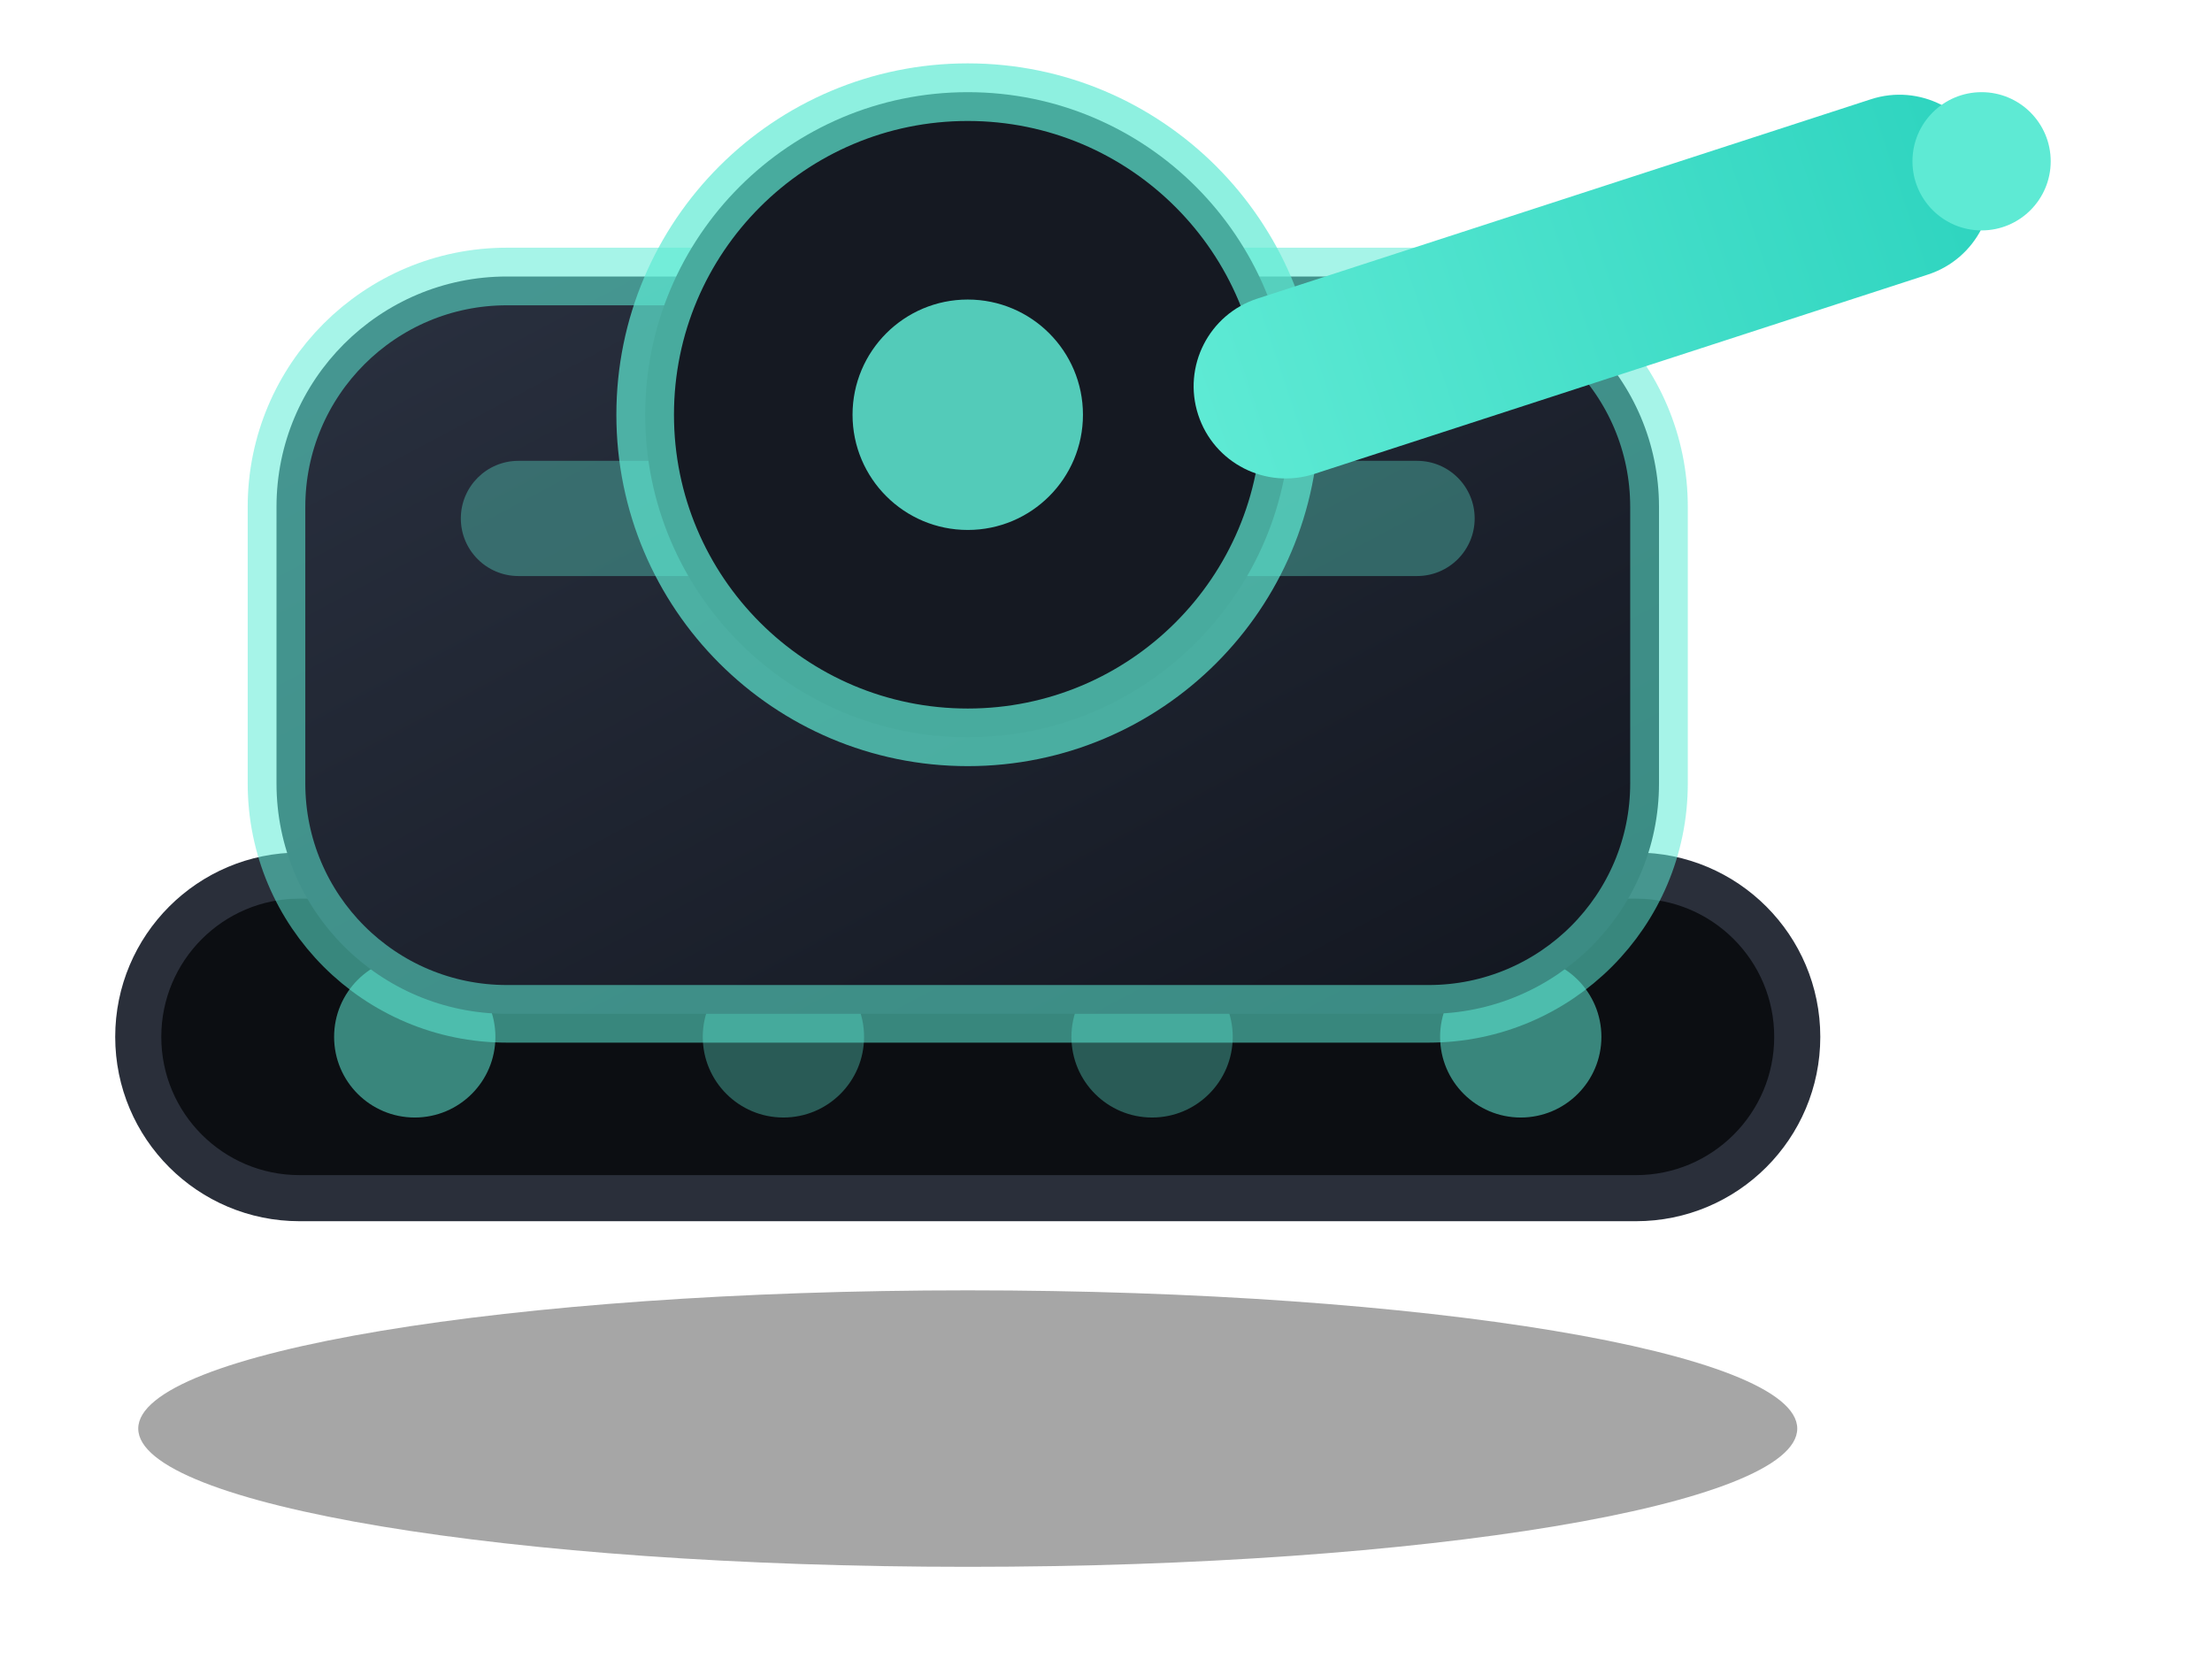
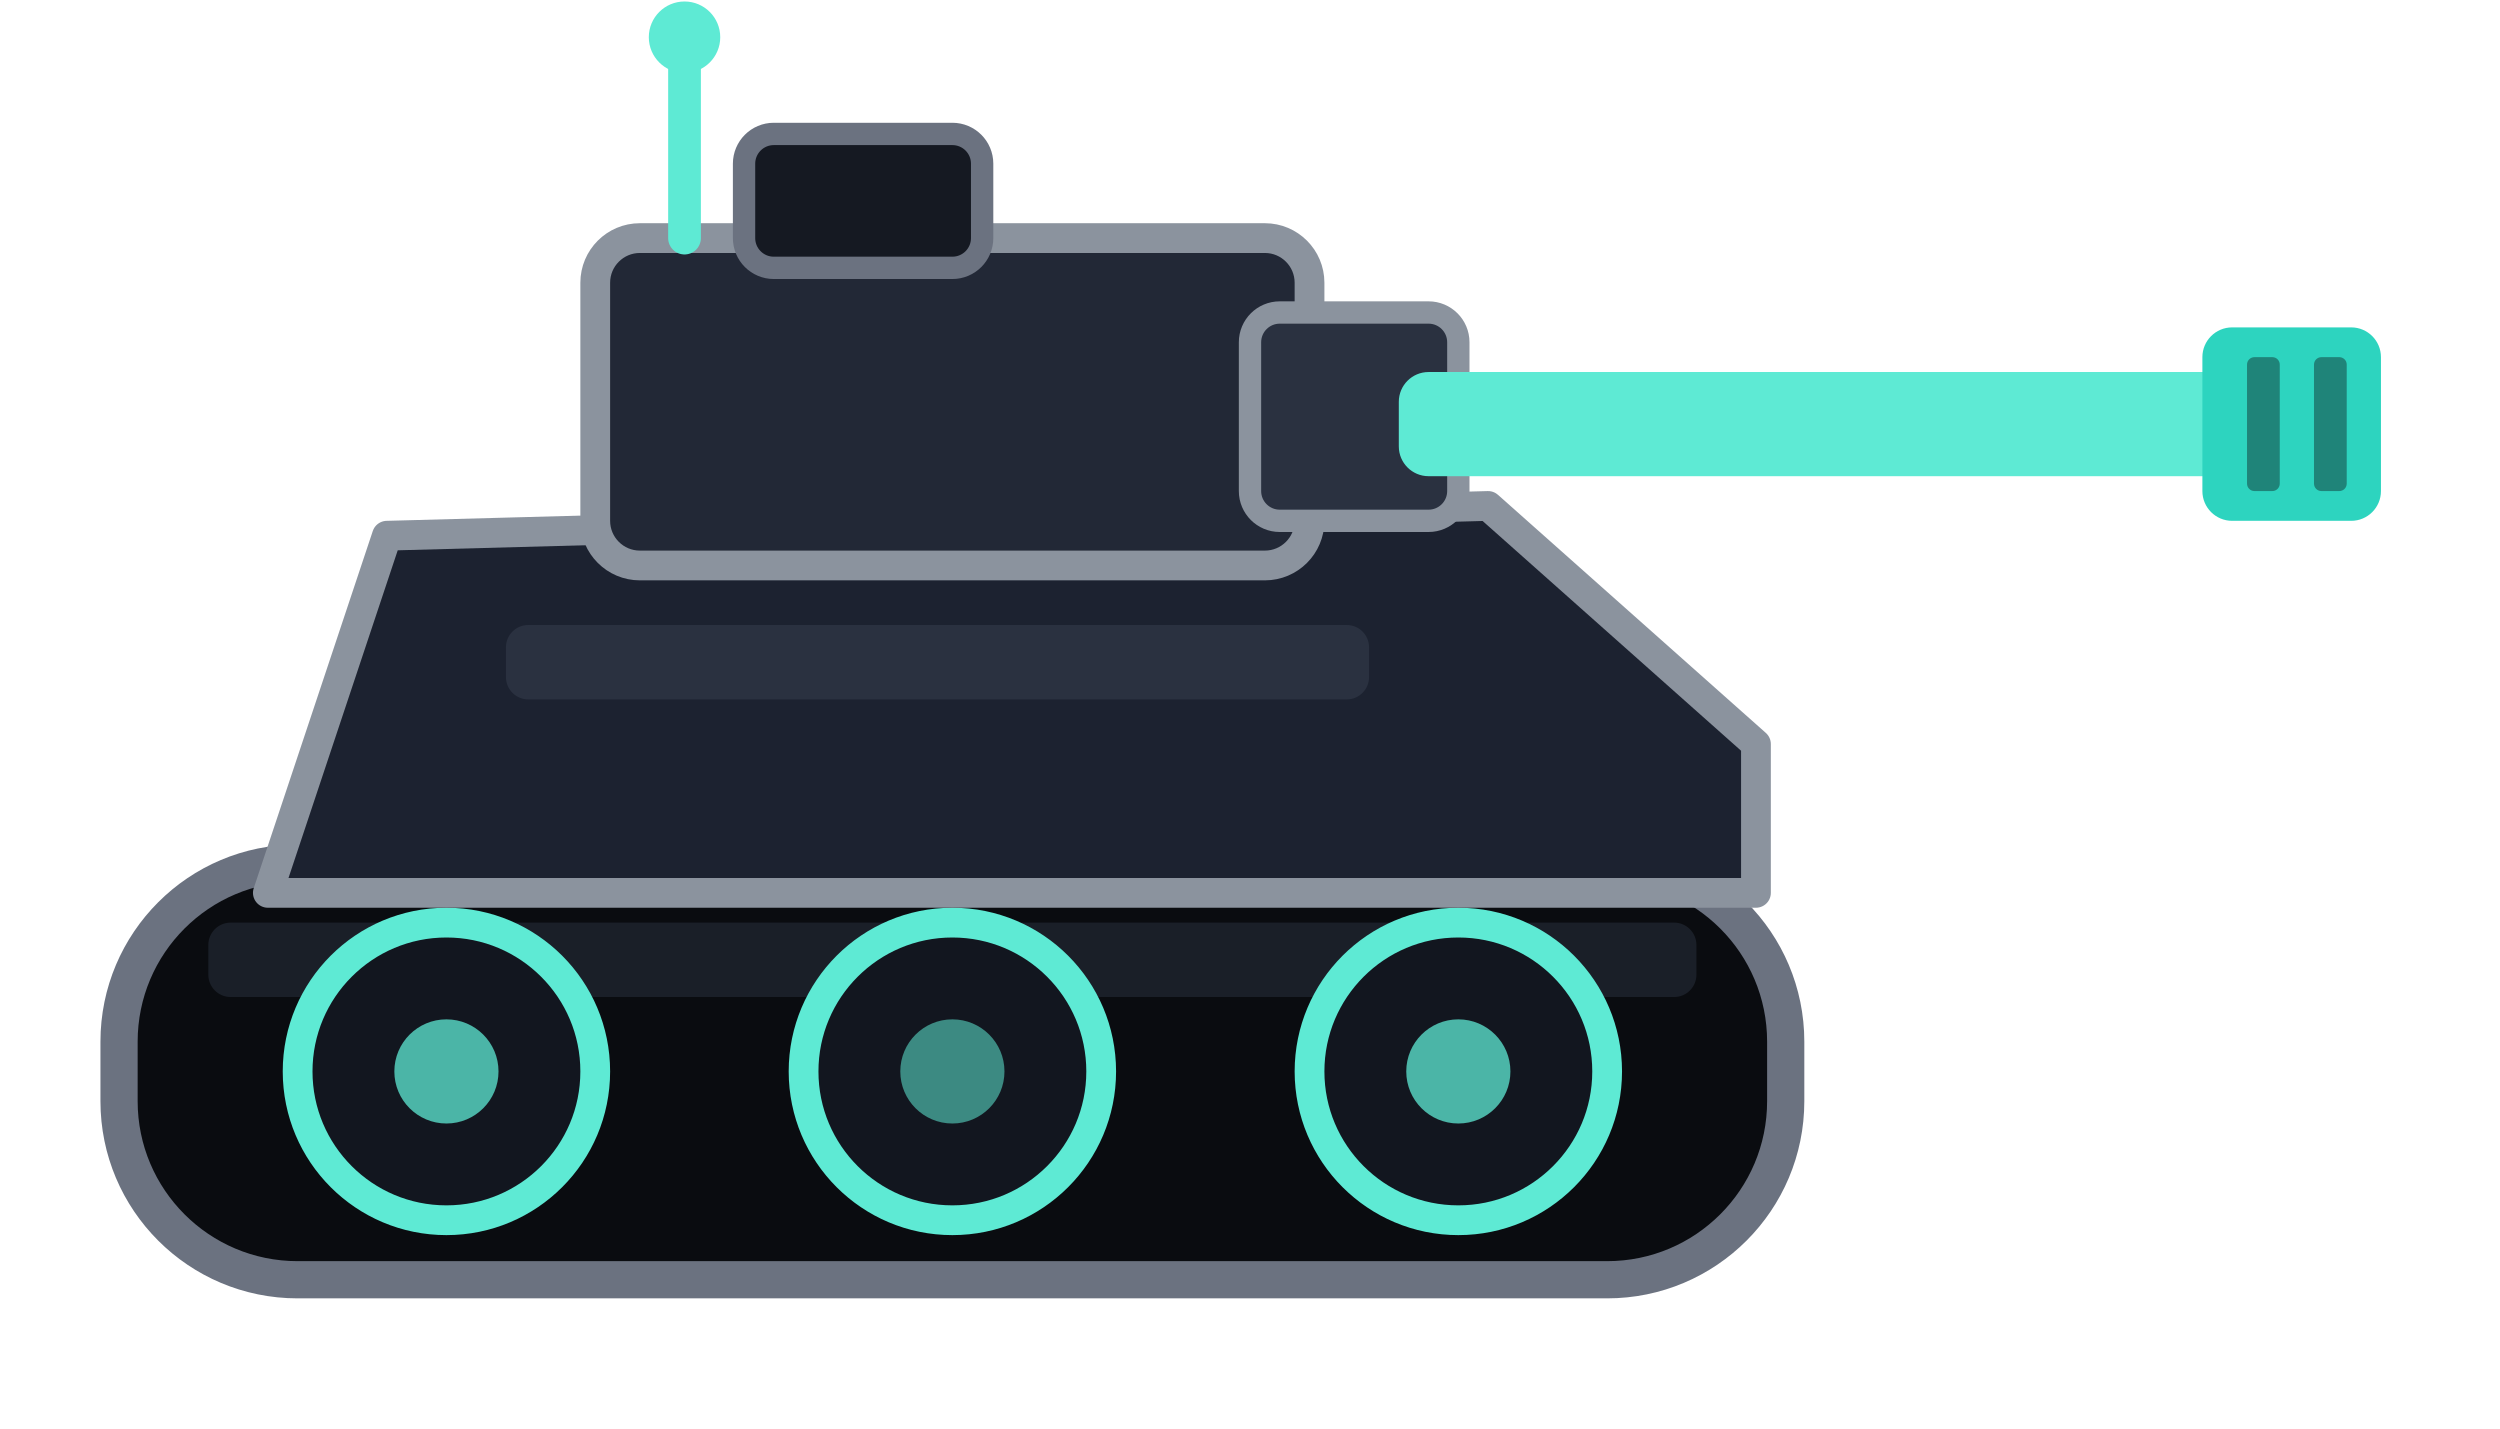
- <svg xmlns="http://www.w3.org/2000/svg" viewBox="22 40 96 72" width="128" height="96" role="img" aria-label="Tankz">
-   <defs>
-     <linearGradient id="hull" x1="0" y1="0" x2="1" y2="1">
-       <stop offset="0%" stop-color="#2a3140" />
-       <stop offset="100%" stop-color="#12161f" />
-     </linearGradient>
-     <linearGradient id="barrel" x1="0" y1="0" x2="1" y2="0">
-       <stop offset="0%" stop-color="#5eead4" />
-       <stop offset="100%" stop-color="#2dd4bf" />
-     </linearGradient>
-   </defs>
-   <ellipse cx="64" cy="102" rx="36" ry="6" fill="#000" opacity="0.35" />
-   <rect x="28" y="78" width="72" height="14" rx="7" fill="#0c0e12" stroke="#2a2f3a" stroke-width="2" />
-   <circle cx="40" cy="85" r="3.5" fill="#5eead4" opacity="0.55" />
-   <circle cx="56" cy="85" r="3.5" fill="#5eead4" opacity="0.35" />
-   <circle cx="72" cy="85" r="3.5" fill="#5eead4" opacity="0.35" />
-   <circle cx="88" cy="85" r="3.5" fill="#5eead4" opacity="0.55" />
-   <rect x="34" y="52" width="60" height="32" rx="10" fill="url(#hull)" stroke="#5eead4" stroke-width="2.5" stroke-opacity="0.55" />
-   <rect x="42" y="60" width="44" height="5" rx="2.5" fill="#5eead4" opacity="0.35" />
-   <circle cx="64" cy="58" r="14" fill="#151922" stroke="#5eead4" stroke-width="2.5" stroke-opacity="0.7" />
-   <circle cx="64" cy="58" r="5" fill="#5eead4" opacity="0.85" />
-   <rect x="74" y="54" width="36" height="8" rx="4" fill="url(#barrel)" transform="rotate(-18 74 58)" />
-   <circle cx="108" cy="47" r="3" fill="#5eead4" />
+ <svg xmlns="http://www.w3.org/2000/svg" viewBox="0 0 168 96" width="168" height="96" role="img" aria-label="Tankz">
+   <rect x="8" y="58" width="112" height="28" rx="12" fill="#0a0c10" stroke="#6b7280" stroke-width="2.5" />
+   <rect x="14" y="62" width="100" height="5" rx="1.5" fill="#1a1f28" />
+   <circle cx="30" cy="72" r="10" fill="#12161f" stroke="#5eead4" stroke-width="2" />
+   <circle cx="30" cy="72" r="3.5" fill="#5eead4" opacity="0.75" />
+   <circle cx="64" cy="72" r="10" fill="#12161f" stroke="#5eead4" stroke-width="2" />
+   <circle cx="64" cy="72" r="3.5" fill="#5eead4" opacity="0.55" />
+   <circle cx="98" cy="72" r="10" fill="#12161f" stroke="#5eead4" stroke-width="2" />
+   <circle cx="98" cy="72" r="3.5" fill="#5eead4" opacity="0.75" />
+   <path d="M18 60 L26 36 L100 34 L118 50 L118 60 Z" fill="#1c2230" stroke="#8b939e" stroke-width="2" stroke-linejoin="round" />
+   <rect x="34" y="42" width="58" height="5" rx="1.5" fill="#2a3140" />
+   <rect x="40" y="16" width="48" height="22" rx="3" fill="#222836" stroke="#8b939e" stroke-width="2" />
+   <rect x="50" y="9" width="16" height="9" rx="2" fill="#151922" stroke="#6b7280" stroke-width="1.5" />
+   <rect x="84" y="21" width="14" height="14" rx="2" fill="#2a3140" stroke="#8b939e" stroke-width="1.5" />
+   <rect x="94" y="25" width="58" height="7" rx="2" fill="#5eead4" />
+   <rect x="148" y="22" width="12" height="13" rx="2" fill="#2dd4bf" />
+   <rect x="151" y="24" width="2.2" height="9" rx="0.5" fill="#0a0c10" opacity="0.4" />
+   <rect x="155.5" y="24" width="2.2" height="9" rx="0.5" fill="#0a0c10" opacity="0.4" />
+   <line x1="46" y1="16" x2="46" y2="3" stroke="#5eead4" stroke-width="2.2" stroke-linecap="round" />
+   <circle cx="46" cy="2.5" r="2.4" fill="#5eead4" />
</svg>
